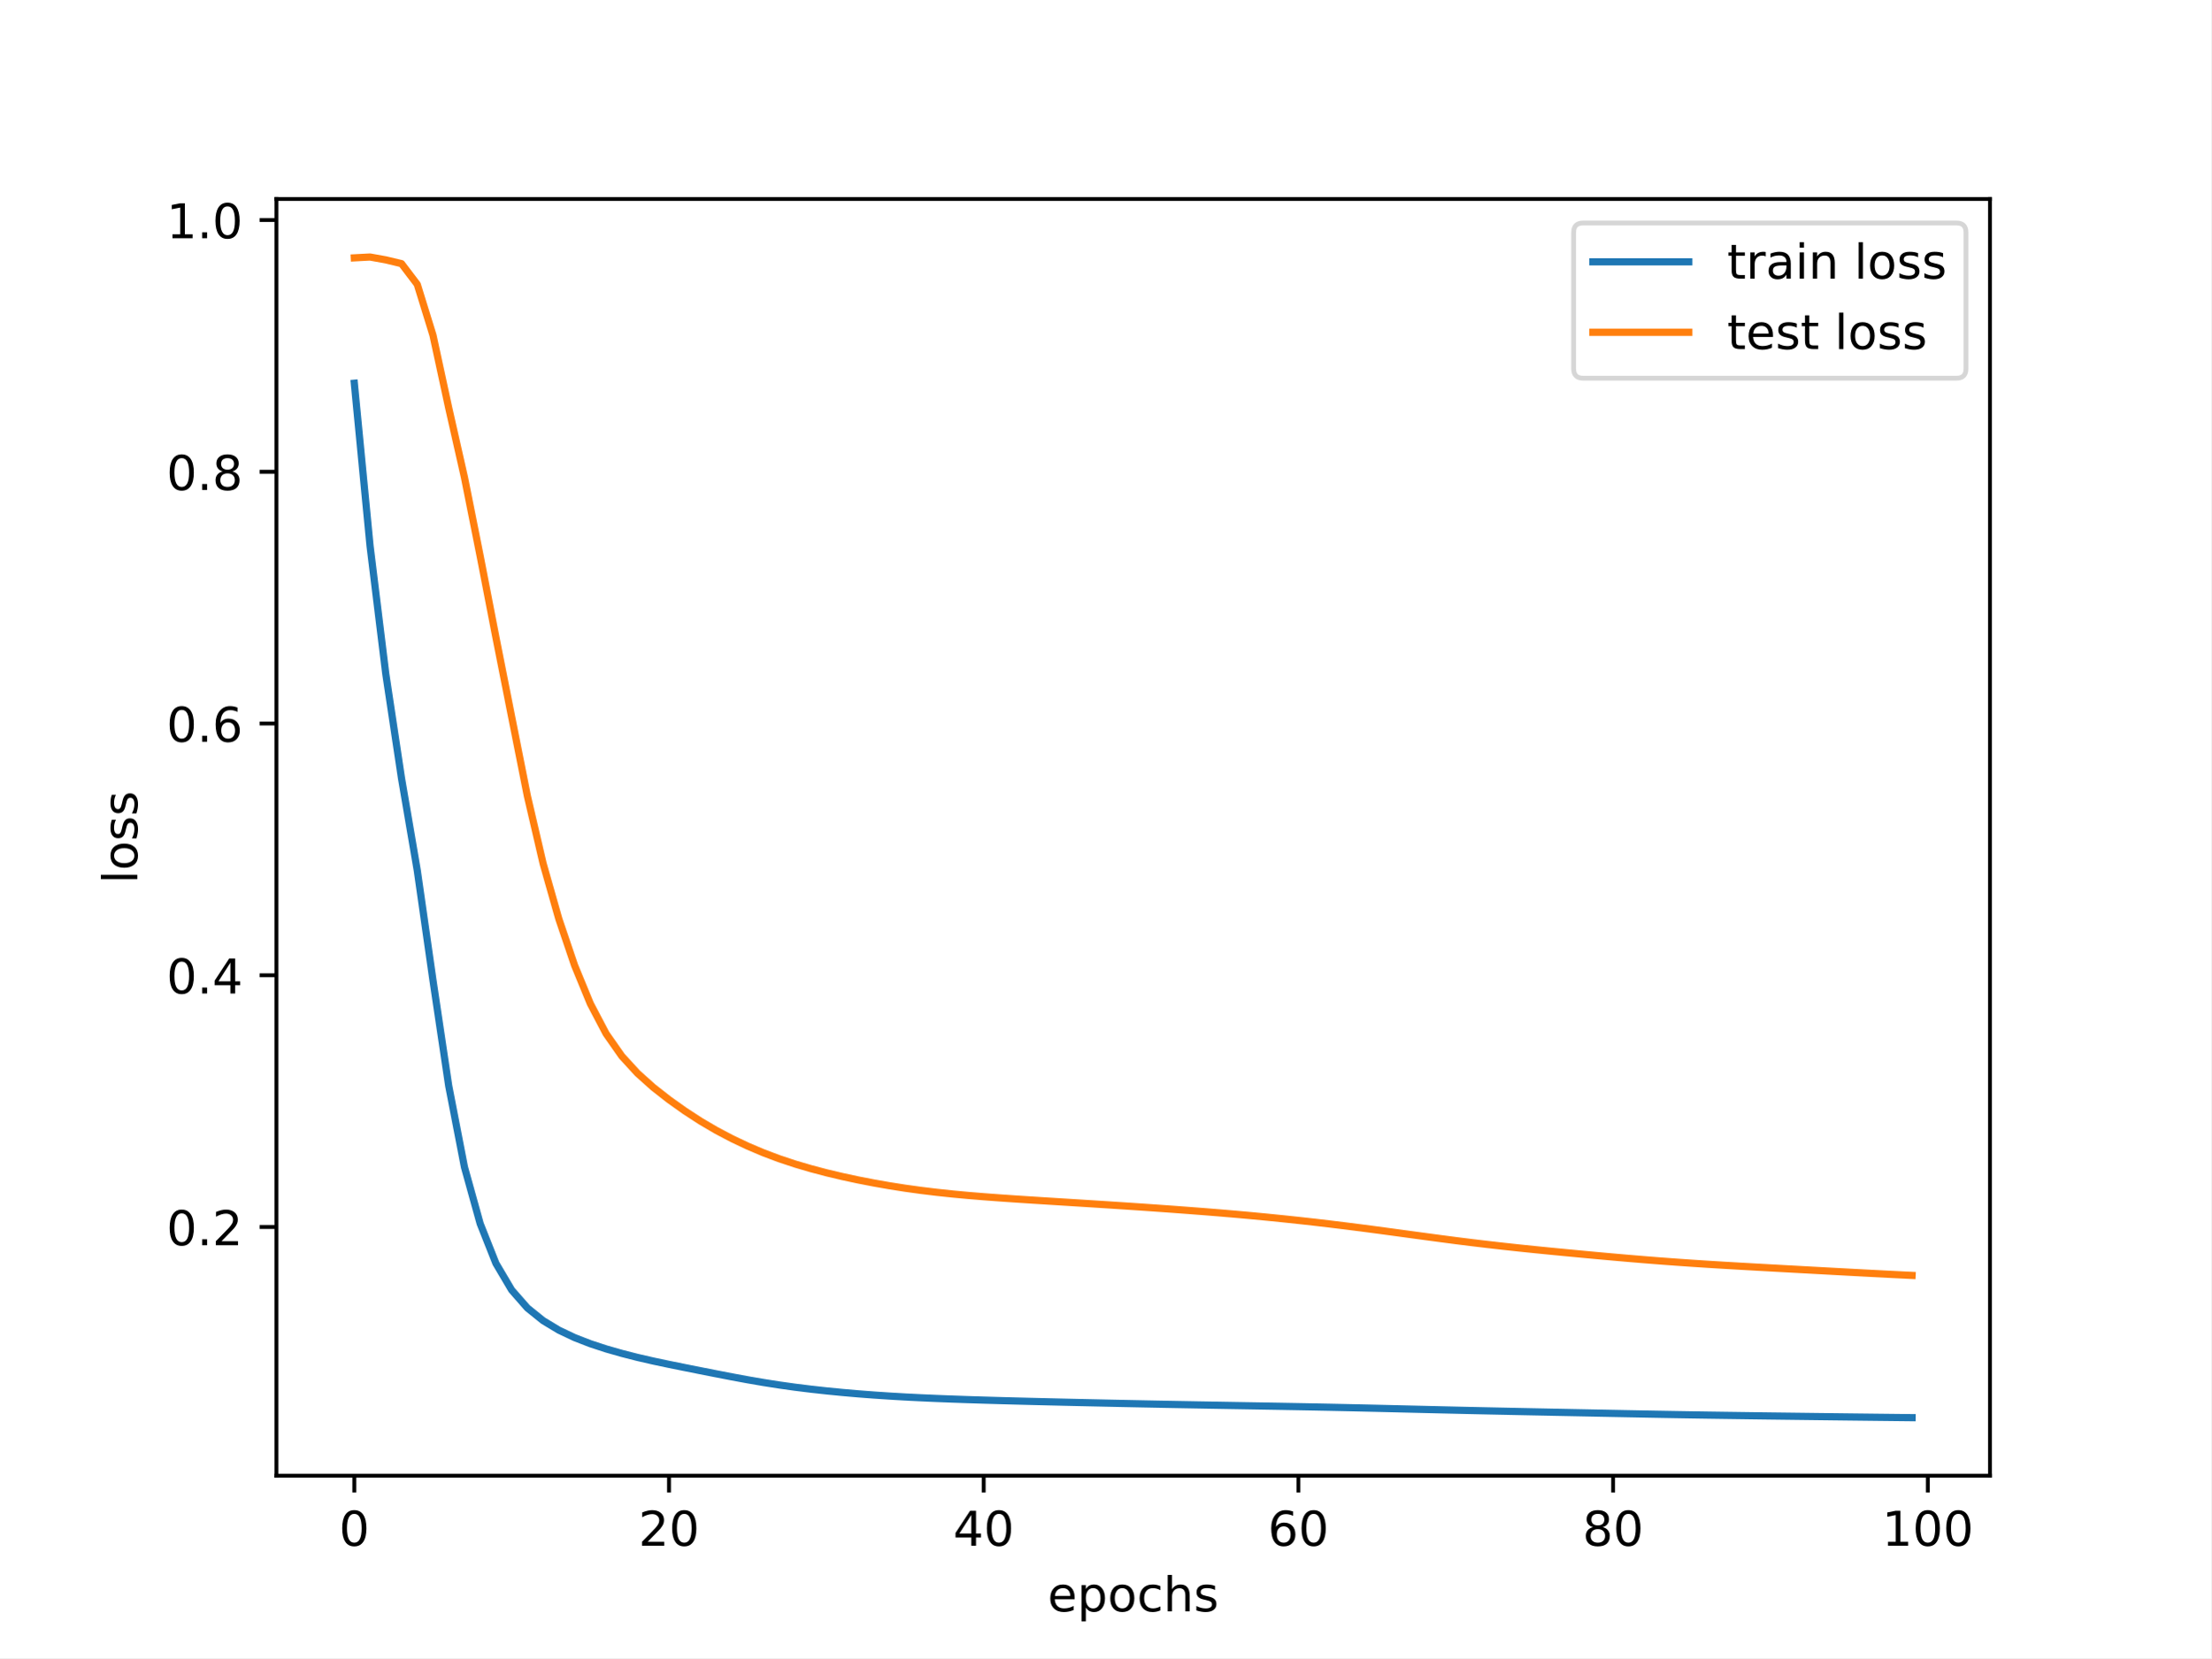
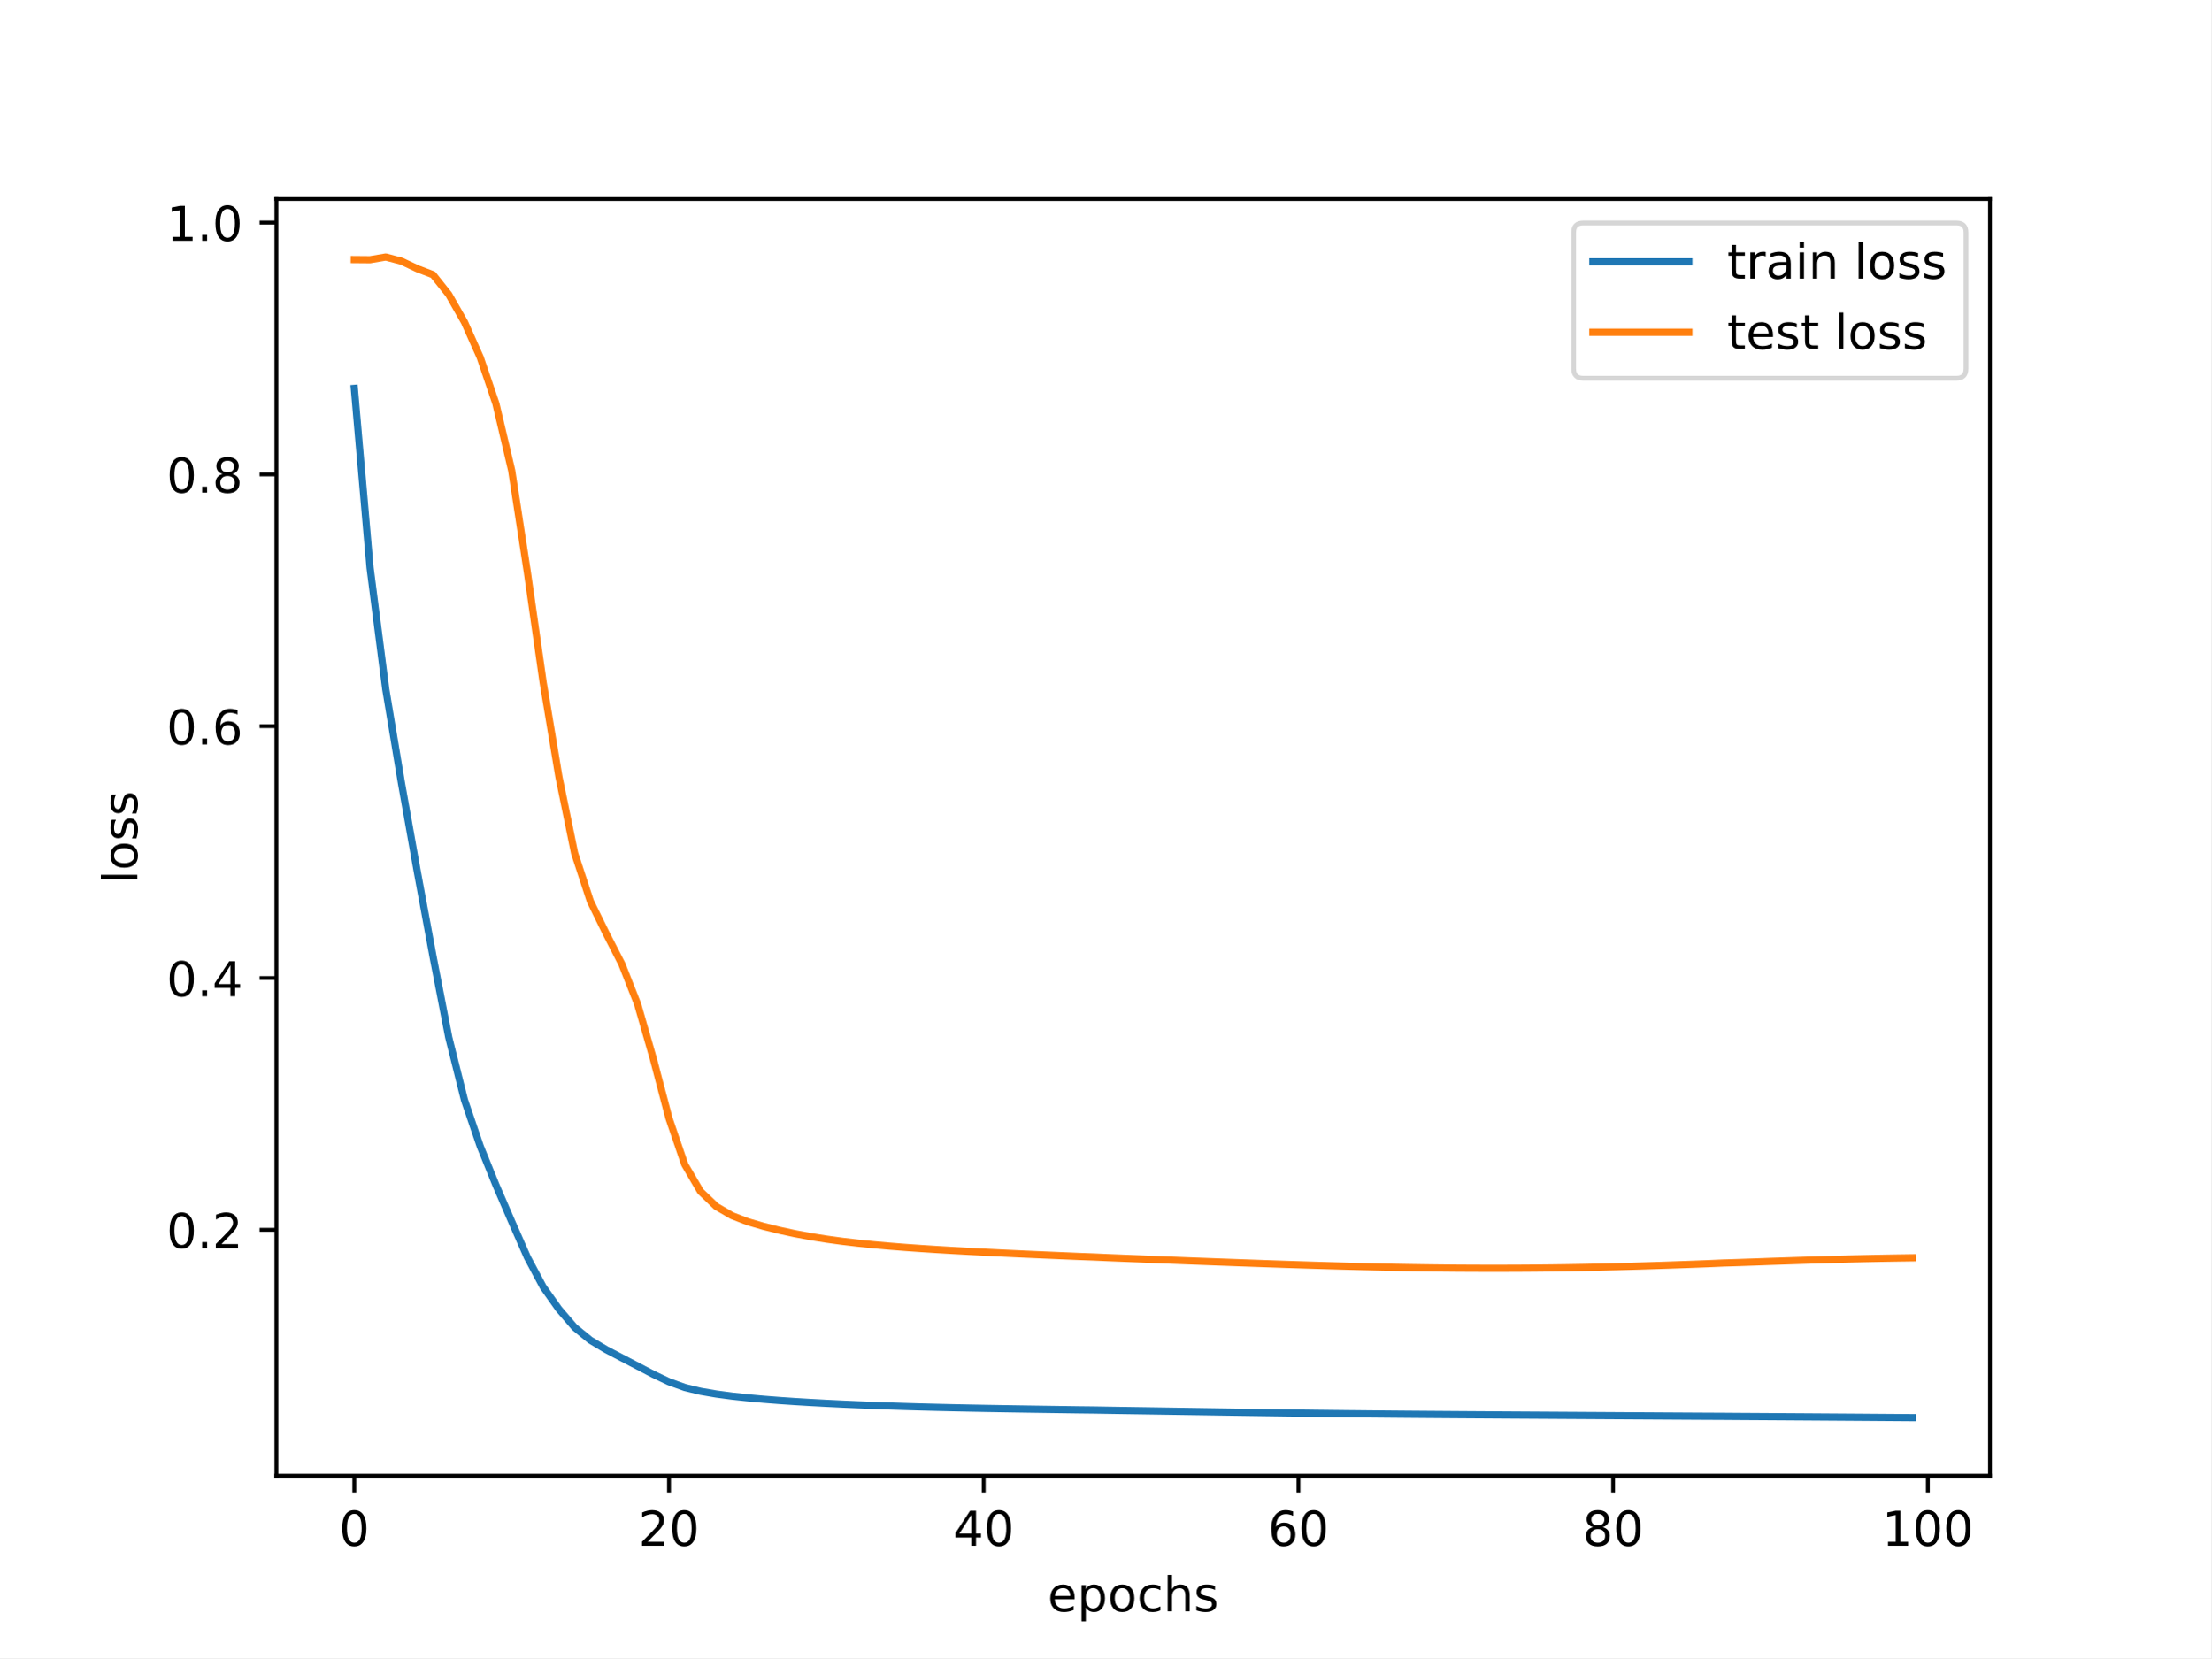
<svg xmlns="http://www.w3.org/2000/svg" xmlns:xlink="http://www.w3.org/1999/xlink" width="460.8pt" height="345.6pt" viewBox="0 0 460.8 345.6" version="1.1">
  <defs>
    <style type="text/css">*{stroke-linejoin: round; stroke-linecap: butt}</style>
  </defs>
  <g id="figure_1">
    <g id="patch_1">
      <path d="M 0 345.6  L 460.8 345.6  L 460.8 0  L 0 0  z " style="fill: #ffffff" />
    </g>
    <g id="axes_1">
      <g id="patch_2">
        <path d="M 57.6 307.584  L 414.72 307.584  L 414.72 41.472  L 57.6 41.472  z " style="fill: #ffffff" />
      </g>
      <g id="matplotlib.axis_1">
        <g id="xtick_1">
          <g id="line2d_1">
            <defs>
-               <path id="ma620cfd957" d="M 0 0  L 0 3.5  " style="stroke: #000000; stroke-width: 0.8" />
-             </defs>
-             <g>
-               <use xlink:href="#ma620cfd957" x="73.833" y="307.584" style="stroke: #000000; stroke-width: 0.8" />
+               <path id="m18c2a3585d" d="M 0 0  L 0 3.5  " style="stroke: #000000; stroke-width: 0.8" />
+             </defs>
+             <g>
+               <use xlink:href="#m18c2a3585d" x="73.833" y="307.584" style="stroke: #000000; stroke-width: 0.8" />
            </g>
          </g>
          <g id="text_1">
            <g transform="translate(70.65148 322.1824) scale(0.1 -0.1)">
              <defs>
                <path id="DejaVuSans-30" d="M 2034 4250  Q 1547 4250 1301 3770  Q 1056 3291 1056 2328  Q 1056 1369 1301 889  Q 1547 409 2034 409  Q 2525 409 2770 889  Q 3016 1369 3016 2328  Q 3016 3291 2770 3770  Q 2525 4250 2034 4250  z M 2034 4750  Q 2819 4750 3233 4129  Q 3647 3509 3647 2328  Q 3647 1150 3233 529  Q 2819 -91 2034 -91  Q 1250 -91 836 529  Q 422 1150 422 2328  Q 422 3509 836 4129  Q 1250 4750 2034 4750  z " transform="scale(0.015625)" />
              </defs>
              <use xlink:href="#DejaVuSans-30" />
            </g>
          </g>
        </g>
        <g id="xtick_2">
          <g id="line2d_2">
            <g>
-               <use xlink:href="#ma620cfd957" x="139.42" y="307.584" style="stroke: #000000; stroke-width: 0.8" />
+               <use xlink:href="#m18c2a3585d" x="139.42" y="307.584" style="stroke: #000000; stroke-width: 0.8" />
            </g>
          </g>
          <g id="text_2">
            <g transform="translate(133.057 322.1824) scale(0.1 -0.1)">
              <defs>
                <path id="DejaVuSans-32" d="M 1228 531  L 3431 531  L 3431 0  L 469 0  L 469 531  Q 828 903 1448 1529  Q 2069 2156 2228 2338  Q 2531 2678 2651 2914  Q 2772 3150 2772 3378  Q 2772 3750 2511 3984  Q 2250 4219 1831 4219  Q 1534 4219 1204 4116  Q 875 4013 500 3803  L 500 4441  Q 881 4594 1212 4672  Q 1544 4750 1819 4750  Q 2544 4750 2975 4387  Q 3406 4025 3406 3419  Q 3406 3131 3298 2873  Q 3191 2616 2906 2266  Q 2828 2175 2409 1742  Q 1991 1309 1228 531  z " transform="scale(0.015625)" />
              </defs>
              <use xlink:href="#DejaVuSans-32" />
              <use xlink:href="#DejaVuSans-30" x="63.623" />
            </g>
          </g>
        </g>
        <g id="xtick_3">
          <g id="line2d_3">
            <g>
-               <use xlink:href="#ma620cfd957" x="205.006" y="307.584" style="stroke: #000000; stroke-width: 0.8" />
+               <use xlink:href="#m18c2a3585d" x="205.006" y="307.584" style="stroke: #000000; stroke-width: 0.8" />
            </g>
          </g>
          <g id="text_3">
            <g transform="translate(198.6438 322.1824) scale(0.1 -0.1)">
              <defs>
                <path id="DejaVuSans-34" d="M 2419 4116  L 825 1625  L 2419 1625  L 2419 4116  z M 2253 4666  L 3047 4666  L 3047 1625  L 3713 1625  L 3713 1100  L 3047 1100  L 3047 0  L 2419 0  L 2419 1100  L 313 1100  L 313 1709  L 2253 4666  z " transform="scale(0.015625)" />
              </defs>
              <use xlink:href="#DejaVuSans-34" />
              <use xlink:href="#DejaVuSans-30" x="63.623" />
            </g>
          </g>
        </g>
        <g id="xtick_4">
          <g id="line2d_4">
            <g>
-               <use xlink:href="#ma620cfd957" x="270.593" y="307.584" style="stroke: #000000; stroke-width: 0.8" />
+               <use xlink:href="#m18c2a3585d" x="270.593" y="307.584" style="stroke: #000000; stroke-width: 0.8" />
            </g>
          </g>
          <g id="text_4">
            <g transform="translate(264.2306 322.1824) scale(0.1 -0.1)">
              <defs>
                <path id="DejaVuSans-36" d="M 2113 2584  Q 1688 2584 1439 2293  Q 1191 2003 1191 1497  Q 1191 994 1439 701  Q 1688 409 2113 409  Q 2538 409 2786 701  Q 3034 994 3034 1497  Q 3034 2003 2786 2293  Q 2538 2584 2113 2584  z M 3366 4563  L 3366 3988  Q 3128 4100 2886 4159  Q 2644 4219 2406 4219  Q 1781 4219 1451 3797  Q 1122 3375 1075 2522  Q 1259 2794 1537 2939  Q 1816 3084 2150 3084  Q 2853 3084 3261 2657  Q 3669 2231 3669 1497  Q 3669 778 3244 343  Q 2819 -91 2113 -91  Q 1303 -91 875 529  Q 447 1150 447 2328  Q 447 3434 972 4092  Q 1497 4750 2381 4750  Q 2619 4750 2861 4703  Q 3103 4656 3366 4563  z " transform="scale(0.015625)" />
              </defs>
              <use xlink:href="#DejaVuSans-36" />
              <use xlink:href="#DejaVuSans-30" x="63.623" />
            </g>
          </g>
        </g>
        <g id="xtick_5">
          <g id="line2d_5">
            <g>
-               <use xlink:href="#ma620cfd957" x="336.18" y="307.584" style="stroke: #000000; stroke-width: 0.8" />
+               <use xlink:href="#m18c2a3585d" x="336.18" y="307.584" style="stroke: #000000; stroke-width: 0.8" />
            </g>
          </g>
          <g id="text_5">
            <g transform="translate(329.8173 322.1824) scale(0.1 -0.1)">
              <defs>
                <path id="DejaVuSans-38" d="M 2034 2216  Q 1584 2216 1326 1975  Q 1069 1734 1069 1313  Q 1069 891 1326 650  Q 1584 409 2034 409  Q 2484 409 2743 651  Q 3003 894 3003 1313  Q 3003 1734 2745 1975  Q 2488 2216 2034 2216  z M 1403 2484  Q 997 2584 770 2862  Q 544 3141 544 3541  Q 544 4100 942 4425  Q 1341 4750 2034 4750  Q 2731 4750 3128 4425  Q 3525 4100 3525 3541  Q 3525 3141 3298 2862  Q 3072 2584 2669 2484  Q 3125 2378 3379 2068  Q 3634 1759 3634 1313  Q 3634 634 3220 271  Q 2806 -91 2034 -91  Q 1263 -91 848 271  Q 434 634 434 1313  Q 434 1759 690 2068  Q 947 2378 1403 2484  z M 1172 3481  Q 1172 3119 1398 2916  Q 1625 2713 2034 2713  Q 2441 2713 2670 2916  Q 2900 3119 2900 3481  Q 2900 3844 2670 4047  Q 2441 4250 2034 4250  Q 1625 4250 1398 4047  Q 1172 3844 1172 3481  z " transform="scale(0.015625)" />
              </defs>
              <use xlink:href="#DejaVuSans-38" />
              <use xlink:href="#DejaVuSans-30" x="63.623" />
            </g>
          </g>
        </g>
        <g id="xtick_6">
          <g id="line2d_6">
            <g>
-               <use xlink:href="#ma620cfd957" x="401.767" y="307.584" style="stroke: #000000; stroke-width: 0.8" />
+               <use xlink:href="#m18c2a3585d" x="401.767" y="307.584" style="stroke: #000000; stroke-width: 0.8" />
            </g>
          </g>
          <g id="text_6">
            <g transform="translate(392.2229 322.1824) scale(0.1 -0.1)">
              <defs>
                <path id="DejaVuSans-31" d="M 794 531  L 1825 531  L 1825 4091  L 703 3866  L 703 4441  L 1819 4666  L 2450 4666  L 2450 531  L 3481 531  L 3481 0  L 794 0  L 794 531  z " transform="scale(0.015625)" />
              </defs>
              <use xlink:href="#DejaVuSans-31" />
              <use xlink:href="#DejaVuSans-30" x="63.623" />
              <use xlink:href="#DejaVuSans-30" x="127.246" />
            </g>
          </g>
        </g>
        <g id="text_7">
          <g transform="translate(218.3272 335.8606) scale(0.1 -0.1)">
            <defs>
              <path id="DejaVuSans-65" d="M 3597 1894  L 3597 1613  L 953 1613  Q 991 1019 1311 708  Q 1631 397 2203 397  Q 2534 397 2845 478  Q 3156 559 3463 722  L 3463 178  Q 3153 47 2828 -22  Q 2503 -91 2169 -91  Q 1331 -91 842 396  Q 353 884 353 1716  Q 353 2575 817 3079  Q 1281 3584 2069 3584  Q 2775 3584 3186 3129  Q 3597 2675 3597 1894  z M 3022 2063  Q 3016 2534 2758 2815  Q 2500 3097 2075 3097  Q 1594 3097 1305 2825  Q 1016 2553 972 2059  L 3022 2063  z " transform="scale(0.015625)" />
              <path id="DejaVuSans-70" d="M 1159 525  L 1159 -1331  L 581 -1331  L 581 3500  L 1159 3500  L 1159 2969  Q 1341 3281 1617 3432  Q 1894 3584 2278 3584  Q 2916 3584 3314 3078  Q 3713 2572 3713 1747  Q 3713 922 3314 415  Q 2916 -91 2278 -91  Q 1894 -91 1617 61  Q 1341 213 1159 525  z M 3116 1747  Q 3116 2381 2855 2742  Q 2594 3103 2138 3103  Q 1681 3103 1420 2742  Q 1159 2381 1159 1747  Q 1159 1113 1420 752  Q 1681 391 2138 391  Q 2594 391 2855 752  Q 3116 1113 3116 1747  z " transform="scale(0.015625)" />
              <path id="DejaVuSans-6f" d="M 1959 3097  Q 1497 3097 1228 2736  Q 959 2375 959 1747  Q 959 1119 1226 758  Q 1494 397 1959 397  Q 2419 397 2687 759  Q 2956 1122 2956 1747  Q 2956 2369 2687 2733  Q 2419 3097 1959 3097  z M 1959 3584  Q 2709 3584 3137 3096  Q 3566 2609 3566 1747  Q 3566 888 3137 398  Q 2709 -91 1959 -91  Q 1206 -91 779 398  Q 353 888 353 1747  Q 353 2609 779 3096  Q 1206 3584 1959 3584  z " transform="scale(0.015625)" />
              <path id="DejaVuSans-63" d="M 3122 3366  L 3122 2828  Q 2878 2963 2633 3030  Q 2388 3097 2138 3097  Q 1578 3097 1268 2742  Q 959 2388 959 1747  Q 959 1106 1268 751  Q 1578 397 2138 397  Q 2388 397 2633 464  Q 2878 531 3122 666  L 3122 134  Q 2881 22 2623 -34  Q 2366 -91 2075 -91  Q 1284 -91 818 406  Q 353 903 353 1747  Q 353 2603 823 3093  Q 1294 3584 2113 3584  Q 2378 3584 2631 3529  Q 2884 3475 3122 3366  z " transform="scale(0.015625)" />
              <path id="DejaVuSans-68" d="M 3513 2113  L 3513 0  L 2938 0  L 2938 2094  Q 2938 2591 2744 2837  Q 2550 3084 2163 3084  Q 1697 3084 1428 2787  Q 1159 2491 1159 1978  L 1159 0  L 581 0  L 581 4863  L 1159 4863  L 1159 2956  Q 1366 3272 1645 3428  Q 1925 3584 2291 3584  Q 2894 3584 3203 3211  Q 3513 2838 3513 2113  z " transform="scale(0.015625)" />
              <path id="DejaVuSans-73" d="M 2834 3397  L 2834 2853  Q 2591 2978 2328 3040  Q 2066 3103 1784 3103  Q 1356 3103 1142 2972  Q 928 2841 928 2578  Q 928 2378 1081 2264  Q 1234 2150 1697 2047  L 1894 2003  Q 2506 1872 2764 1633  Q 3022 1394 3022 966  Q 3022 478 2636 193  Q 2250 -91 1575 -91  Q 1294 -91 989 -36  Q 684 19 347 128  L 347 722  Q 666 556 975 473  Q 1284 391 1588 391  Q 1994 391 2212 530  Q 2431 669 2431 922  Q 2431 1156 2273 1281  Q 2116 1406 1581 1522  L 1381 1569  Q 847 1681 609 1914  Q 372 2147 372 2553  Q 372 3047 722 3315  Q 1072 3584 1716 3584  Q 2034 3584 2315 3537  Q 2597 3491 2834 3397  z " transform="scale(0.015625)" />
            </defs>
            <use xlink:href="#DejaVuSans-65" />
            <use xlink:href="#DejaVuSans-70" x="61.523" />
            <use xlink:href="#DejaVuSans-6f" x="125" />
            <use xlink:href="#DejaVuSans-63" x="186.182" />
            <use xlink:href="#DejaVuSans-68" x="241.162" />
            <use xlink:href="#DejaVuSans-73" x="304.541" />
          </g>
        </g>
      </g>
      <g id="matplotlib.axis_2">
        <g id="ytick_1">
          <g id="line2d_7">
            <defs>
-               <path id="mb892c8853d" d="M 0 0  L -3.5 0  " style="stroke: #000000; stroke-width: 0.8" />
-             </defs>
-             <g>
-               <use xlink:href="#mb892c8853d" x="57.6" y="255.747" style="stroke: #000000; stroke-width: 0.8" />
+               <path id="mda2ce24f07" d="M 0 0  L -3.5 0  " style="stroke: #000000; stroke-width: 0.8" />
+             </defs>
+             <g>
+               <use xlink:href="#mda2ce24f07" x="57.6" y="256.335" style="stroke: #000000; stroke-width: 0.8" />
            </g>
          </g>
          <g id="text_8">
-             <g transform="translate(34.69687 259.5464) scale(0.1 -0.1)">
+             <g transform="translate(34.69687 260.1339) scale(0.1 -0.1)">
              <defs>
                <path id="DejaVuSans-2e" d="M 684 794  L 1344 794  L 1344 0  L 684 0  L 684 794  z " transform="scale(0.015625)" />
              </defs>
              <use xlink:href="#DejaVuSans-30" />
              <use xlink:href="#DejaVuSans-2e" x="63.623" />
              <use xlink:href="#DejaVuSans-32" x="95.41" />
            </g>
          </g>
        </g>
        <g id="ytick_2">
          <g id="line2d_8">
            <g>
-               <use xlink:href="#mb892c8853d" x="57.6" y="203.274" style="stroke: #000000; stroke-width: 0.8" />
+               <use xlink:href="#mda2ce24f07" x="57.6" y="203.848" style="stroke: #000000; stroke-width: 0.8" />
            </g>
          </g>
          <g id="text_9">
-             <g transform="translate(34.69687 207.0734) scale(0.1 -0.1)">
+             <g transform="translate(34.69687 207.647) scale(0.1 -0.1)">
              <use xlink:href="#DejaVuSans-30" />
              <use xlink:href="#DejaVuSans-2e" x="63.623" />
              <use xlink:href="#DejaVuSans-34" x="95.41" />
            </g>
          </g>
        </g>
        <g id="ytick_3">
          <g id="line2d_9">
            <g>
-               <use xlink:href="#mb892c8853d" x="57.6" y="150.801" style="stroke: #000000; stroke-width: 0.8" />
+               <use xlink:href="#mda2ce24f07" x="57.6" y="151.361" style="stroke: #000000; stroke-width: 0.8" />
            </g>
          </g>
          <g id="text_10">
-             <g transform="translate(34.69687 154.6004) scale(0.1 -0.1)">
+             <g transform="translate(34.69687 155.1601) scale(0.1 -0.1)">
              <use xlink:href="#DejaVuSans-30" />
              <use xlink:href="#DejaVuSans-2e" x="63.623" />
              <use xlink:href="#DejaVuSans-36" x="95.41" />
            </g>
          </g>
        </g>
        <g id="ytick_4">
          <g id="line2d_10">
            <g>
-               <use xlink:href="#mb892c8853d" x="57.6" y="98.328" style="stroke: #000000; stroke-width: 0.8" />
+               <use xlink:href="#mda2ce24f07" x="57.6" y="98.874" style="stroke: #000000; stroke-width: 0.8" />
            </g>
          </g>
          <g id="text_11">
-             <g transform="translate(34.69687 102.1274) scale(0.1 -0.1)">
+             <g transform="translate(34.69687 102.6732) scale(0.1 -0.1)">
              <use xlink:href="#DejaVuSans-30" />
              <use xlink:href="#DejaVuSans-2e" x="63.623" />
              <use xlink:href="#DejaVuSans-38" x="95.41" />
            </g>
          </g>
        </g>
        <g id="ytick_5">
          <g id="line2d_11">
            <g>
-               <use xlink:href="#mb892c8853d" x="57.6" y="45.855" style="stroke: #000000; stroke-width: 0.8" />
+               <use xlink:href="#mda2ce24f07" x="57.6" y="46.387" style="stroke: #000000; stroke-width: 0.8" />
            </g>
          </g>
          <g id="text_12">
-             <g transform="translate(34.69687 49.65444) scale(0.1 -0.1)">
+             <g transform="translate(34.69687 50.18635) scale(0.1 -0.1)">
              <use xlink:href="#DejaVuSans-31" />
              <use xlink:href="#DejaVuSans-2e" x="63.623" />
              <use xlink:href="#DejaVuSans-30" x="95.41" />
            </g>
          </g>
        </g>
        <g id="text_13">
          <g transform="translate(28.61719 184.1858) rotate(-90) scale(0.1 -0.1)">
            <defs>
              <path id="DejaVuSans-6c" d="M 603 4863  L 1178 4863  L 1178 0  L 603 0  L 603 4863  z " transform="scale(0.015625)" />
            </defs>
            <use xlink:href="#DejaVuSans-6c" />
            <use xlink:href="#DejaVuSans-6f" x="27.783" />
            <use xlink:href="#DejaVuSans-73" x="88.965" />
            <use xlink:href="#DejaVuSans-73" x="141.064" />
          </g>
        </g>
      </g>
      <g id="line2d_12">
-         <path d="M 73.833 79.871  L 77.112 113.766  L 80.391 140.442  L 83.671 162.225  L 86.95 181.4  L 90.229 204.329  L 93.509 226.328  L 96.788 243.257  L 100.067 255.058  L 103.347 263.329  L 106.626 268.88  L 109.905 272.623  L 113.185 275.267  L 116.464 277.246  L 119.743 278.802  L 123.023 280.076  L 126.302 281.153  L 129.581 282.092  L 132.861 282.931  L 136.14 283.686  L 139.42 284.38  L 142.699 285.045  L 145.978 285.7  L 149.258 286.348  L 152.537 286.983  L 155.816 287.591  L 159.096 288.158  L 162.375 288.674  L 165.654 289.134  L 168.934 289.543  L 172.213 289.906  L 175.492 290.228  L 178.772 290.514  L 182.051 290.765  L 185.33 290.985  L 188.61 291.177  L 191.889 291.343  L 195.168 291.487  L 198.448 291.614  L 201.727 291.727  L 205.006 291.829  L 208.286 291.923  L 211.565 292.011  L 214.844 292.094  L 218.124 292.174  L 221.403 292.251  L 224.682 292.326  L 227.962 292.398  L 231.241 292.469  L 234.52 292.538  L 237.8 292.606  L 241.079 292.671  L 244.358 292.734  L 247.638 292.794  L 250.917 292.853  L 254.196 292.91  L 257.476 292.966  L 260.755 293.022  L 264.034 293.078  L 267.314 293.135  L 270.593 293.194  L 273.872 293.256  L 277.152 293.321  L 280.431 293.39  L 283.71 293.462  L 286.99 293.536  L 290.269 293.614  L 293.548 293.692  L 296.828 293.77  L 300.107 293.848  L 303.386 293.924  L 306.666 293.998  L 309.945 294.07  L 313.224 294.139  L 316.504 294.208  L 319.783 294.275  L 323.062 294.341  L 326.342 294.407  L 329.621 294.473  L 332.9 294.538  L 336.18 294.604  L 339.459 294.668  L 342.739 294.731  L 346.018 294.792  L 349.297 294.849  L 352.577 294.904  L 355.856 294.955  L 359.135 295.003  L 362.415 295.049  L 365.694 295.094  L 368.973 295.137  L 372.253 295.178  L 375.532 295.219  L 378.811 295.26  L 382.091 295.299  L 385.37 295.339  L 388.649 295.377  L 391.929 295.415  L 395.208 295.452  L 398.487 295.488  " clip-path="url(#p9c790e3424)" style="fill: none; stroke: #1f77b4; stroke-width: 1.5; stroke-linecap: square" />
+         <path d="M 73.833 80.945  L 77.112 118.331  L 80.391 143.693  L 83.671 163.313  L 86.95 181.65  L 90.229 199.321  L 93.509 216.205  L 96.788 229.282  L 100.067 238.9  L 103.347 247.002  L 106.626 254.595  L 109.905 262.075  L 113.185 268.225  L 116.464 272.851  L 119.743 276.67  L 123.023 279.34  L 126.302 281.297  L 129.581 283.02  L 132.861 284.731  L 136.14 286.448  L 139.42 288.011  L 142.699 289.197  L 145.978 289.996  L 149.258 290.563  L 152.537 291.001  L 155.816 291.355  L 159.096 291.654  L 162.375 291.911  L 165.654 292.135  L 168.934 292.333  L 172.213 292.509  L 175.492 292.669  L 178.772 292.813  L 182.051 292.943  L 185.33 293.06  L 188.61 293.165  L 191.889 293.26  L 195.168 293.344  L 198.448 293.42  L 201.727 293.489  L 205.006 293.552  L 208.286 293.609  L 211.565 293.663  L 214.844 293.714  L 218.124 293.763  L 221.403 293.811  L 224.682 293.859  L 227.962 293.897  L 231.241 293.952  L 234.52 294.004  L 237.8 294.054  L 241.079 294.104  L 244.358 294.155  L 247.638 294.206  L 250.917 294.256  L 254.196 294.307  L 257.476 294.357  L 260.755 294.406  L 264.034 294.454  L 267.314 294.501  L 270.593 294.545  L 273.872 294.588  L 277.152 294.627  L 280.431 294.665  L 283.71 294.699  L 286.99 294.732  L 290.269 294.762  L 293.548 294.79  L 296.828 294.816  L 300.107 294.841  L 303.386 294.865  L 306.666 294.888  L 309.945 294.91  L 313.224 294.932  L 316.504 294.953  L 319.783 294.974  L 323.062 294.994  L 326.342 295.015  L 329.621 295.035  L 332.9 295.055  L 336.18 295.076  L 339.459 295.096  L 342.739 295.116  L 346.018 295.136  L 349.297 295.156  L 352.577 295.176  L 355.856 295.195  L 359.135 295.211  L 362.415 295.236  L 365.694 295.256  L 368.973 295.278  L 372.253 295.299  L 375.532 295.321  L 378.811 295.344  L 382.091 295.367  L 385.37 295.39  L 388.649 295.414  L 391.929 295.439  L 395.208 295.463  L 398.487 295.488  " clip-path="url(#p60c220c2f6)" style="fill: none; stroke: #1f77b4; stroke-width: 1.5; stroke-linecap: square" />
      </g>
      <g id="line2d_13">
-         <path d="M 73.833 53.743  L 77.112 53.568  L 80.391 54.157  L 83.671 54.945  L 86.95 59.267  L 90.229 69.875  L 93.509 85.03  L 96.788 99.506  L 100.067 115.929  L 103.347 132.865  L 106.626 149.431  L 109.905 165.93  L 113.185 180.006  L 116.464 191.558  L 119.743 201.226  L 123.023 209.194  L 126.302 215.439  L 129.581 220.127  L 132.861 223.707  L 136.14 226.644  L 139.42 229.211  L 142.699 231.544  L 145.978 233.678  L 149.258 235.604  L 152.537 237.332  L 155.816 238.887  L 159.096 240.28  L 162.375 241.514  L 165.654 242.605  L 168.934 243.574  L 172.213 244.441  L 175.492 245.221  L 178.772 245.926  L 182.051 246.565  L 185.33 247.142  L 188.61 247.657  L 191.889 248.113  L 195.168 248.512  L 198.448 248.86  L 201.727 249.165  L 205.006 249.435  L 208.286 249.68  L 211.565 249.906  L 214.844 250.12  L 218.124 250.327  L 221.403 250.531  L 224.682 250.736  L 227.962 250.943  L 231.241 251.153  L 234.52 251.368  L 237.8 251.588  L 241.079 251.815  L 244.358 252.048  L 247.638 252.291  L 250.917 252.543  L 254.196 252.809  L 257.476 253.088  L 260.755 253.383  L 264.034 253.695  L 267.314 254.025  L 270.593 254.373  L 273.872 254.739  L 277.152 255.124  L 280.431 255.526  L 283.71 255.944  L 286.99 256.376  L 290.269 256.818  L 293.548 257.265  L 296.828 257.711  L 300.107 258.151  L 303.386 258.579  L 306.666 258.991  L 309.945 259.384  L 313.224 259.757  L 316.504 260.113  L 319.783 260.452  L 323.062 260.78  L 326.342 261.097  L 329.621 261.408  L 332.9 261.712  L 336.18 262.008  L 339.459 262.295  L 342.739 262.569  L 346.018 262.828  L 349.297 263.07  L 352.577 263.297  L 355.856 263.511  L 359.135 263.712  L 362.415 263.905  L 365.694 264.092  L 368.973 264.275  L 372.253 264.455  L 375.532 264.634  L 378.811 264.812  L 382.091 264.99  L 385.37 265.167  L 388.649 265.342  L 391.929 265.514  L 395.208 265.682  L 398.487 265.843  " clip-path="url(#p9c790e3424)" style="fill: none; stroke: #ff7f0e; stroke-width: 1.5; stroke-linecap: square" />
+         <path d="M 73.833 54.101  L 77.112 54.129  L 80.391 53.568  L 83.671 54.438  L 86.95 55.991  L 90.229 57.254  L 93.509 61.379  L 96.788 67.142  L 100.067 74.481  L 103.347 84.155  L 106.626 98.042  L 109.905 119.329  L 113.185 142.226  L 116.464 161.879  L 119.743 177.841  L 123.023 187.842  L 126.302 194.53  L 129.581 200.927  L 132.861 209.256  L 136.14 220.654  L 139.42 233.109  L 142.699 242.712  L 145.978 248.321  L 149.258 251.459  L 152.537 253.373  L 155.816 254.644  L 159.096 255.607  L 162.375 256.426  L 165.654 257.14  L 168.934 257.753  L 172.213 258.278  L 175.492 258.727  L 178.772 259.113  L 182.051 259.447  L 185.33 259.741  L 188.61 260.001  L 191.889 260.234  L 195.168 260.446  L 198.448 260.641  L 201.727 260.822  L 205.006 260.993  L 208.286 261.155  L 211.565 261.31  L 214.844 261.459  L 218.124 261.603  L 221.403 261.744  L 224.682 261.884  L 227.962 262.005  L 231.241 262.152  L 234.52 262.282  L 237.8 262.413  L 241.079 262.545  L 244.358 262.674  L 247.638 262.802  L 250.917 262.927  L 254.196 263.05  L 257.476 263.171  L 260.755 263.289  L 264.034 263.405  L 267.314 263.517  L 270.593 263.625  L 273.872 263.728  L 277.152 263.826  L 280.431 263.918  L 283.71 264.003  L 286.99 264.081  L 290.269 264.15  L 293.548 264.21  L 296.828 264.261  L 300.107 264.302  L 303.386 264.333  L 306.666 264.353  L 309.945 264.363  L 313.224 264.362  L 316.504 264.35  L 319.783 264.327  L 323.062 264.293  L 326.342 264.248  L 329.621 264.191  L 332.9 264.124  L 336.18 264.045  L 339.459 263.957  L 342.739 263.86  L 346.018 263.755  L 349.297 263.644  L 352.577 263.527  L 355.856 263.404  L 359.135 263.26  L 362.415 263.157  L 365.694 263.045  L 368.973 262.924  L 372.253 262.814  L 375.532 262.705  L 378.811 262.602  L 382.091 262.509  L 385.37 262.424  L 388.649 262.347  L 391.929 262.279  L 395.208 262.222  L 398.487 262.175  " clip-path="url(#p60c220c2f6)" style="fill: none; stroke: #ff7f0e; stroke-width: 1.5; stroke-linecap: square" />
      </g>
      <g id="patch_3">
        <path d="M 57.6 307.584  L 57.6 41.472  " style="fill: none; stroke: #000000; stroke-width: 0.8; stroke-linejoin: miter; stroke-linecap: square" />
      </g>
      <g id="patch_4">
        <path d="M 414.72 307.584  L 414.72 41.472  " style="fill: none; stroke: #000000; stroke-width: 0.8; stroke-linejoin: miter; stroke-linecap: square" />
      </g>
      <g id="patch_5">
        <path d="M 57.6 307.584  L 414.72 307.584  " style="fill: none; stroke: #000000; stroke-width: 0.8; stroke-linejoin: miter; stroke-linecap: square" />
      </g>
      <g id="patch_6">
        <path d="M 57.6 41.472  L 414.72 41.472  " style="fill: none; stroke: #000000; stroke-width: 0.8; stroke-linejoin: miter; stroke-linecap: square" />
      </g>
      <g id="legend_1">
        <g id="patch_7">
          <path d="M 329.951 78.828  L 407.72 78.828  Q 409.72 78.828 409.72 76.828  L 409.72 48.472  Q 409.72 46.472 407.72 46.472  L 329.951 46.472  Q 327.951 46.472 327.951 48.472  L 327.951 76.828  Q 327.951 78.828 329.951 78.828  z " style="fill: #ffffff; opacity: 0.8; stroke: #cccccc; stroke-linejoin: miter" />
        </g>
        <g id="line2d_14">
          <path d="M 331.951 54.57  L 341.951 54.57  L 351.951 54.57  " style="fill: none; stroke: #1f77b4; stroke-width: 1.5; stroke-linecap: square" />
        </g>
        <g id="text_14">
          <g transform="translate(359.9513 58.07044) scale(0.1 -0.1)">
            <defs>
              <path id="DejaVuSans-74" d="M 1172 4494  L 1172 3500  L 2356 3500  L 2356 3053  L 1172 3053  L 1172 1153  Q 1172 725 1289 603  Q 1406 481 1766 481  L 2356 481  L 2356 0  L 1766 0  Q 1100 0 847 248  Q 594 497 594 1153  L 594 3053  L 172 3053  L 172 3500  L 594 3500  L 594 4494  L 1172 4494  z " transform="scale(0.015625)" />
              <path id="DejaVuSans-72" d="M 2631 2963  Q 2534 3019 2420 3045  Q 2306 3072 2169 3072  Q 1681 3072 1420 2755  Q 1159 2438 1159 1844  L 1159 0  L 581 0  L 581 3500  L 1159 3500  L 1159 2956  Q 1341 3275 1631 3429  Q 1922 3584 2338 3584  Q 2397 3584 2469 3576  Q 2541 3569 2628 3553  L 2631 2963  z " transform="scale(0.015625)" />
              <path id="DejaVuSans-61" d="M 2194 1759  Q 1497 1759 1228 1600  Q 959 1441 959 1056  Q 959 750 1161 570  Q 1363 391 1709 391  Q 2188 391 2477 730  Q 2766 1069 2766 1631  L 2766 1759  L 2194 1759  z M 3341 1997  L 3341 0  L 2766 0  L 2766 531  Q 2569 213 2275 61  Q 1981 -91 1556 -91  Q 1019 -91 701 211  Q 384 513 384 1019  Q 384 1609 779 1909  Q 1175 2209 1959 2209  L 2766 2209  L 2766 2266  Q 2766 2663 2505 2880  Q 2244 3097 1772 3097  Q 1472 3097 1187 3025  Q 903 2953 641 2809  L 641 3341  Q 956 3463 1253 3523  Q 1550 3584 1831 3584  Q 2591 3584 2966 3190  Q 3341 2797 3341 1997  z " transform="scale(0.015625)" />
              <path id="DejaVuSans-69" d="M 603 3500  L 1178 3500  L 1178 0  L 603 0  L 603 3500  z M 603 4863  L 1178 4863  L 1178 4134  L 603 4134  L 603 4863  z " transform="scale(0.015625)" />
              <path id="DejaVuSans-6e" d="M 3513 2113  L 3513 0  L 2938 0  L 2938 2094  Q 2938 2591 2744 2837  Q 2550 3084 2163 3084  Q 1697 3084 1428 2787  Q 1159 2491 1159 1978  L 1159 0  L 581 0  L 581 3500  L 1159 3500  L 1159 2956  Q 1366 3272 1645 3428  Q 1925 3584 2291 3584  Q 2894 3584 3203 3211  Q 3513 2838 3513 2113  z " transform="scale(0.015625)" />
              <path id="DejaVuSans-20" transform="scale(0.015625)" />
            </defs>
            <use xlink:href="#DejaVuSans-74" />
            <use xlink:href="#DejaVuSans-72" x="39.209" />
            <use xlink:href="#DejaVuSans-61" x="80.322" />
            <use xlink:href="#DejaVuSans-69" x="141.602" />
            <use xlink:href="#DejaVuSans-6e" x="169.385" />
            <use xlink:href="#DejaVuSans-20" x="232.764" />
            <use xlink:href="#DejaVuSans-6c" x="264.551" />
            <use xlink:href="#DejaVuSans-6f" x="292.334" />
            <use xlink:href="#DejaVuSans-73" x="353.516" />
            <use xlink:href="#DejaVuSans-73" x="405.615" />
          </g>
        </g>
        <g id="line2d_15">
          <path d="M 331.951 69.249  L 341.951 69.249  L 351.951 69.249  " style="fill: none; stroke: #ff7f0e; stroke-width: 1.5; stroke-linecap: square" />
        </g>
        <g id="text_15">
          <g transform="translate(359.9513 72.74856) scale(0.1 -0.1)">
            <use xlink:href="#DejaVuSans-74" />
            <use xlink:href="#DejaVuSans-65" x="39.209" />
            <use xlink:href="#DejaVuSans-73" x="100.732" />
            <use xlink:href="#DejaVuSans-74" x="152.832" />
            <use xlink:href="#DejaVuSans-20" x="192.041" />
            <use xlink:href="#DejaVuSans-6c" x="223.828" />
            <use xlink:href="#DejaVuSans-6f" x="251.611" />
            <use xlink:href="#DejaVuSans-73" x="312.793" />
            <use xlink:href="#DejaVuSans-73" x="364.893" />
          </g>
        </g>
      </g>
    </g>
  </g>
  <defs>
-     <clipPath id="p9c790e3424">
+     <clipPath id="p60c220c2f6">
      <rect x="57.6" y="41.472" width="357.12" height="266.112" />
    </clipPath>
  </defs>
</svg>
